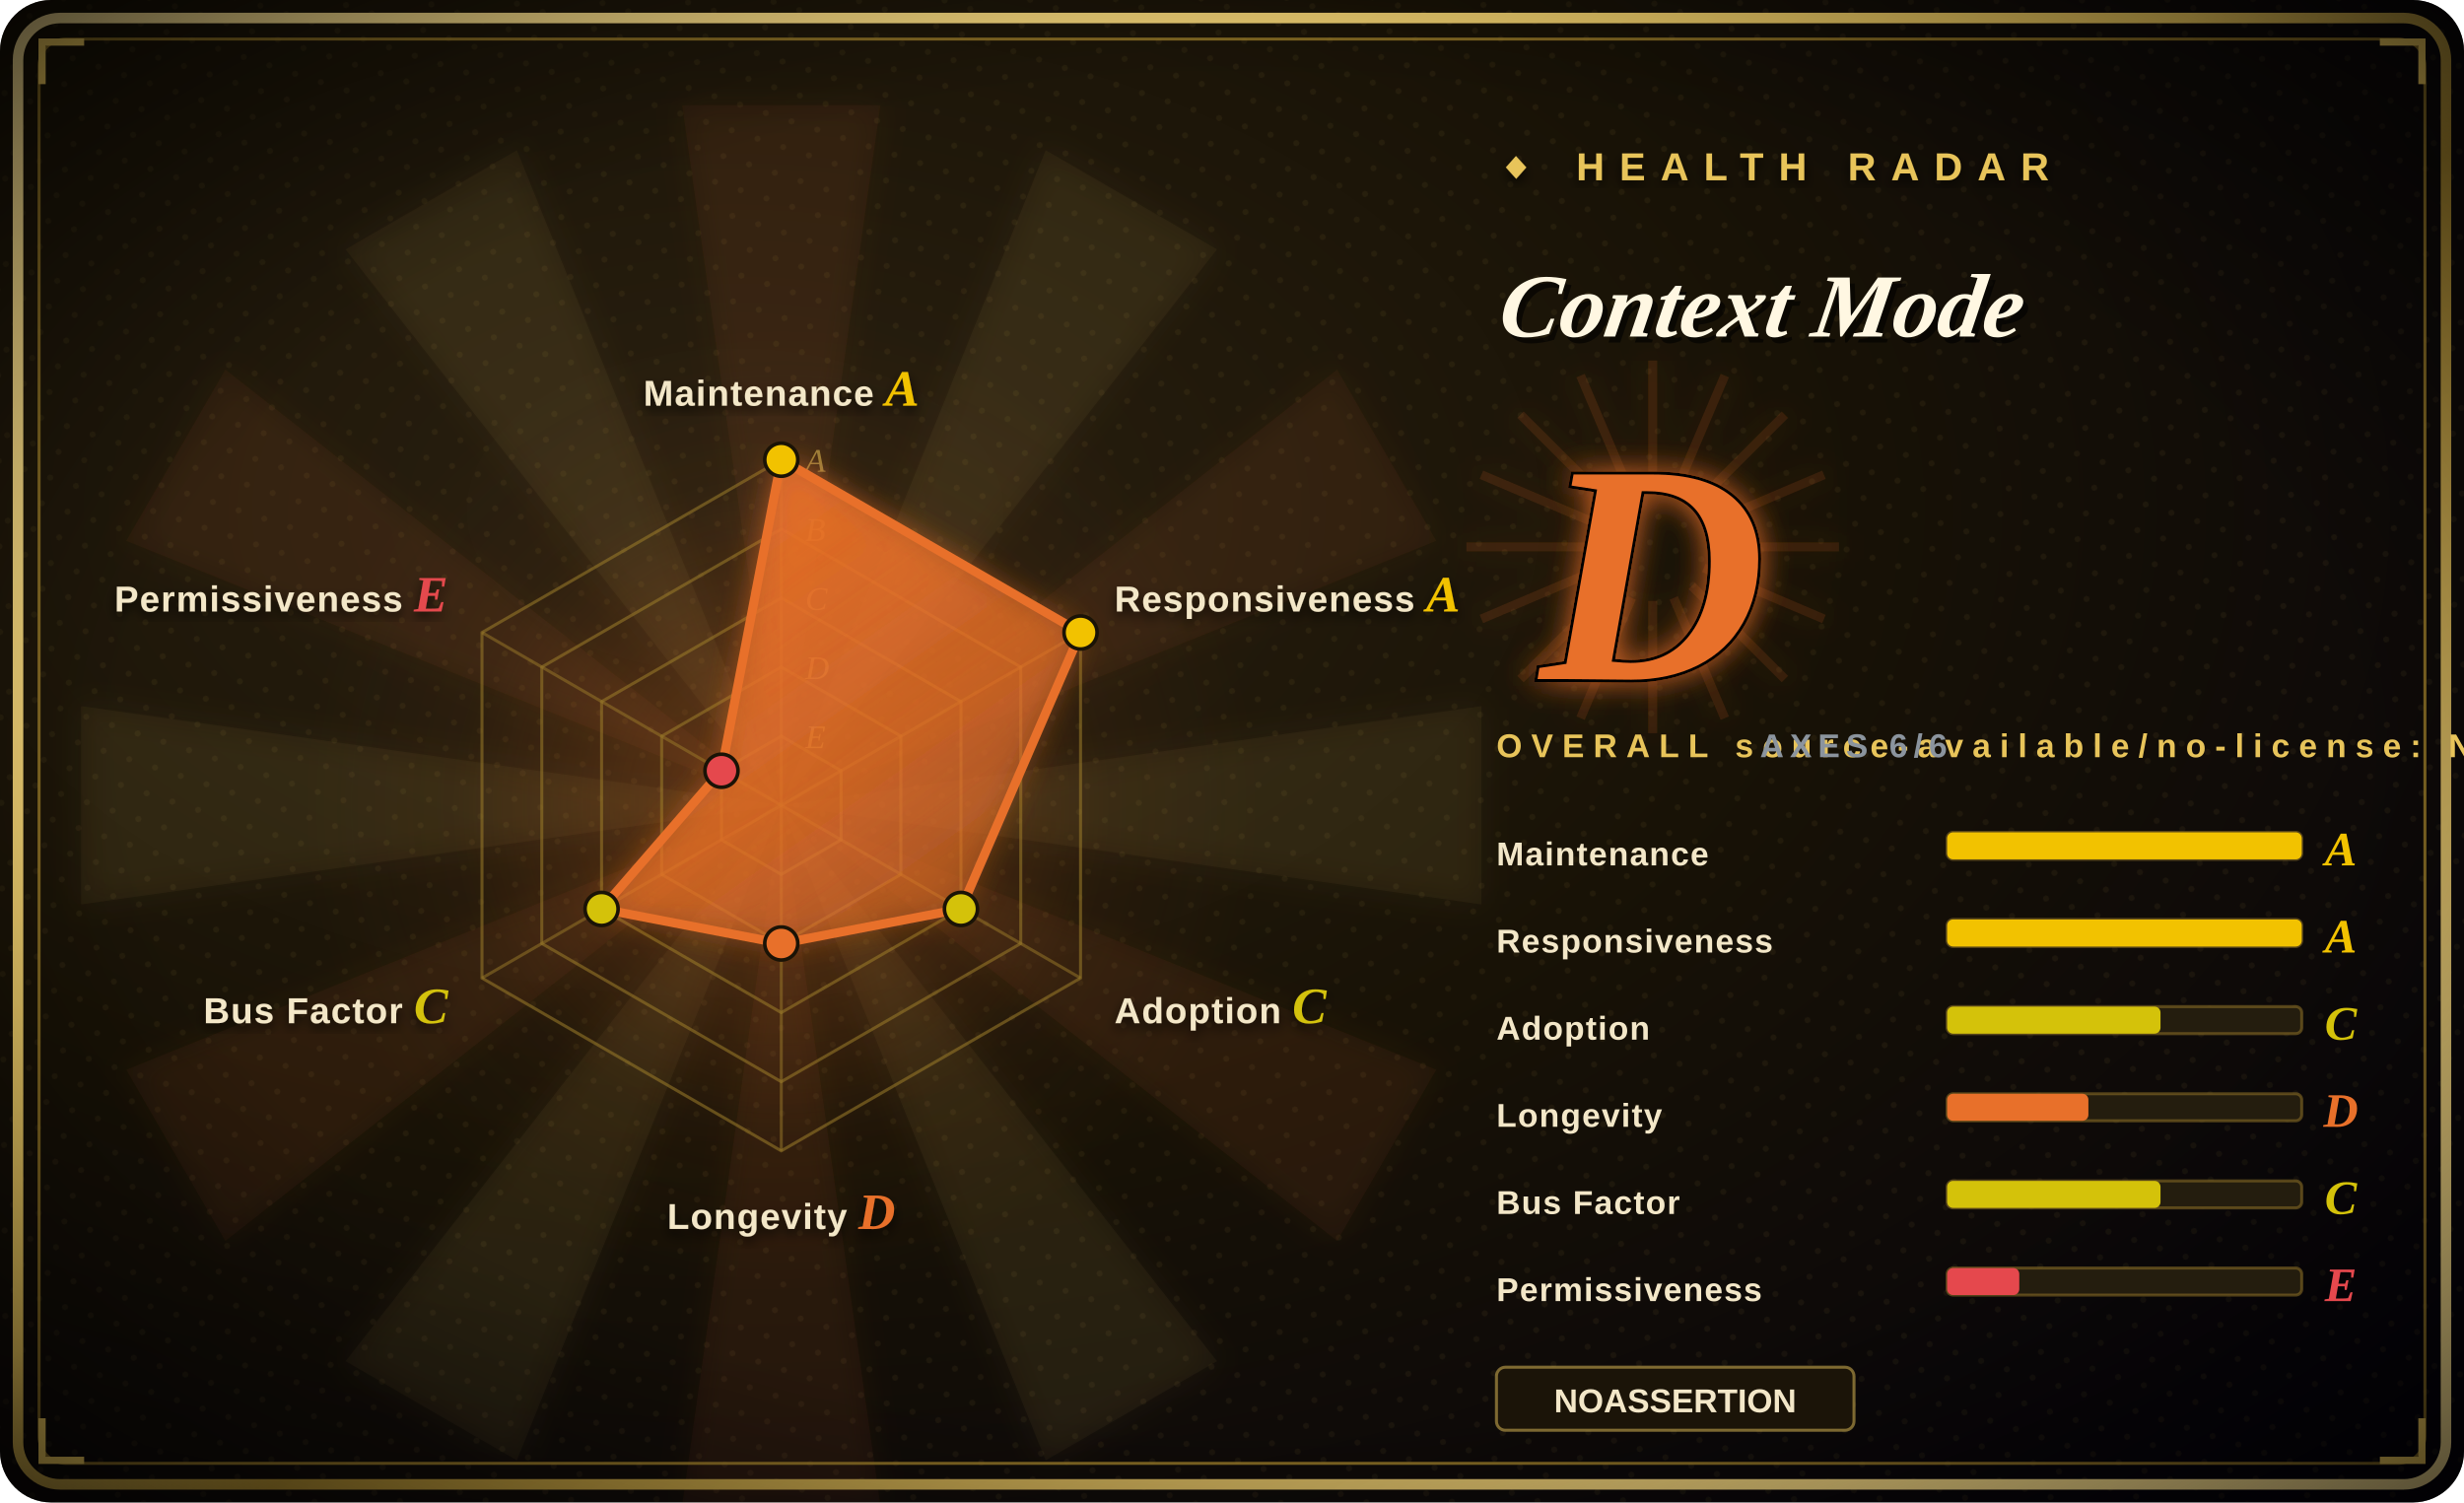
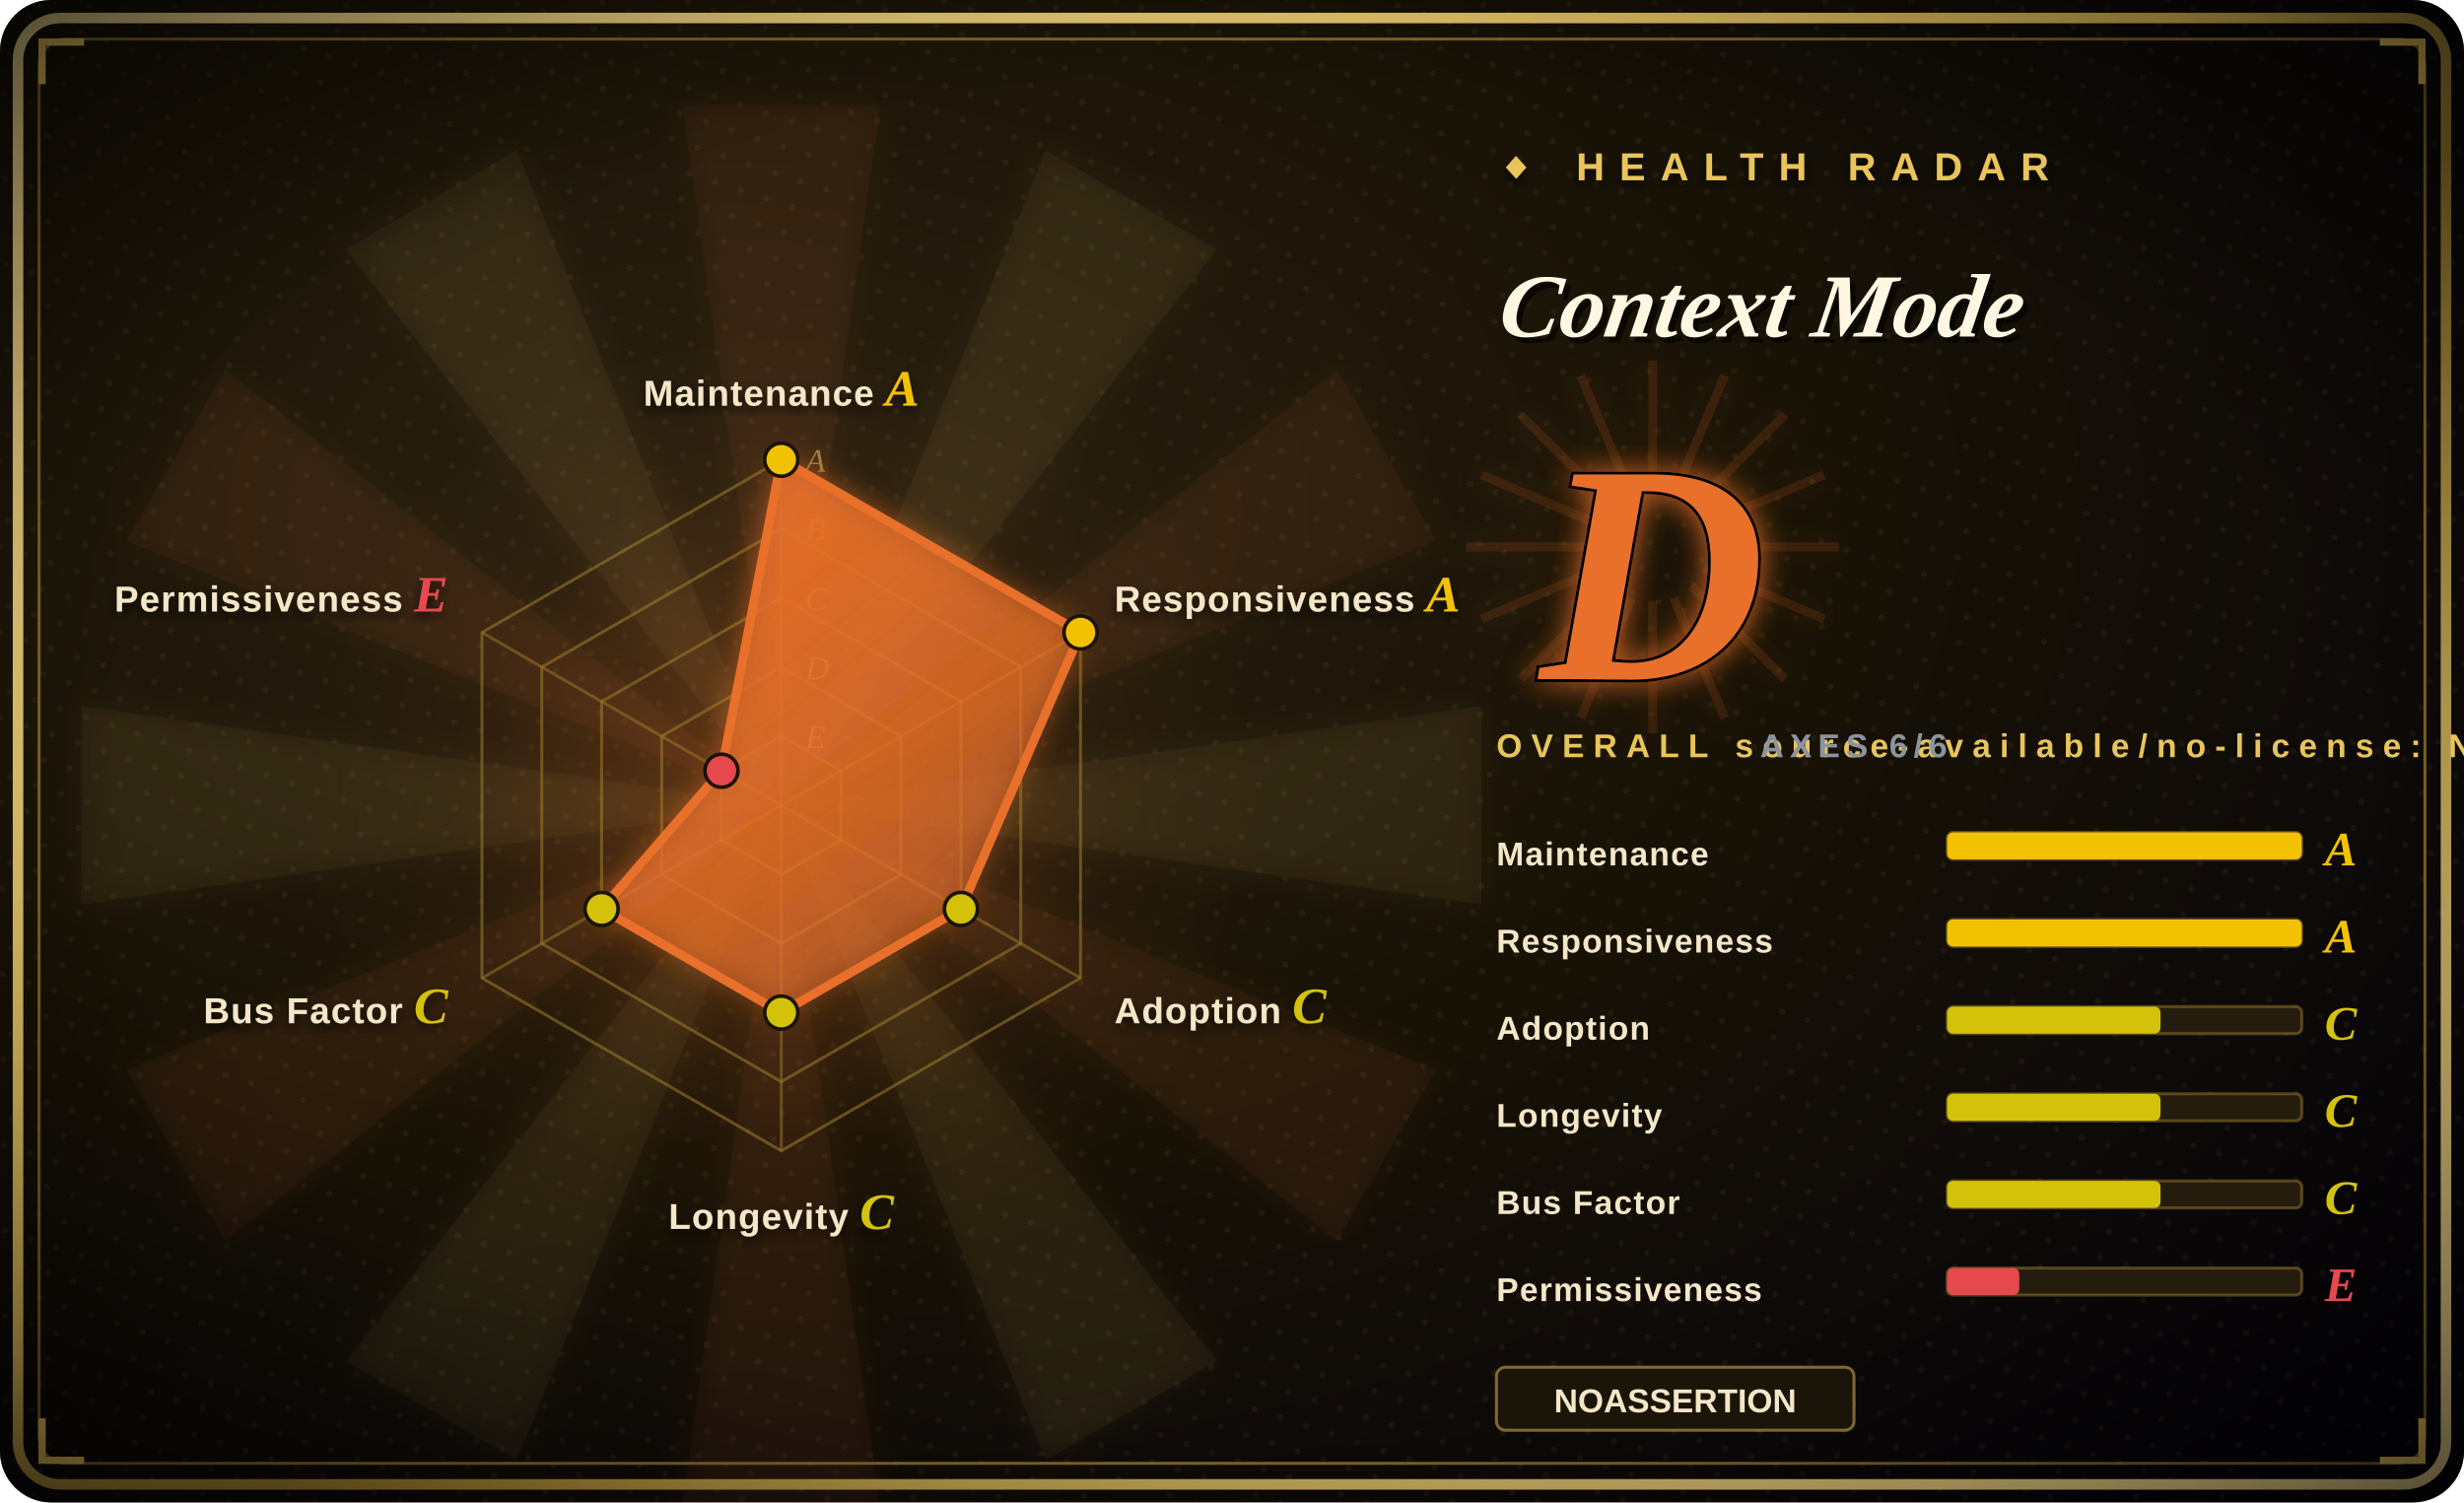
<svg xmlns="http://www.w3.org/2000/svg" width="820" height="500" viewBox="0 0 820 500">
  <defs>
    <radialGradient id="bg" cx="30%" cy="34%" r="90%">
      <stop offset="0%" stop-color="#2a2010" />
      <stop offset="48%" stop-color="#181206" />
      <stop offset="100%" stop-color="#05030a" />
    </radialGradient>
    <radialGradient id="vig" cx="50%" cy="50%" r="72%">
      <stop offset="62%" stop-color="#000000" stop-opacity="0" />
      <stop offset="100%" stop-color="#000000" stop-opacity="0.72" />
    </radialGradient>
    <linearGradient id="frame" x1="0" y1="0" x2="1" y2="1">
      <stop offset="0%" stop-color="#f6dd92" />
      <stop offset="45%" stop-color="#E8C45A" />
      <stop offset="55%" stop-color="#9c7d2a" />
      <stop offset="100%" stop-color="#f6dd92" />
    </linearGradient>
    <linearGradient id="poly" x1="0" y1="0" x2="0.7" y2="1">
      <stop offset="0%" stop-color="#E8702A" stop-opacity="0.92" />
      <stop offset="100%" stop-color="#E8702A" stop-opacity="0.34" />
    </linearGradient>
    <radialGradient id="halo" cx="50%" cy="50%" r="50%">
      <stop offset="0%" stop-color="#E8702A" stop-opacity="0.34" />
      <stop offset="68%" stop-color="#E8702A" stop-opacity="0.04" />
      <stop offset="100%" stop-color="#E8702A" stop-opacity="0" />
    </radialGradient>
    <filter id="glow" x="-60%" y="-60%" width="220%" height="220%">
      <feGaussianBlur stdDeviation="5" result="b" />
      <feMerge>
        <feMergeNode in="b" />
        <feMergeNode in="SourceGraphic" />
      </feMerge>
    </filter>
    <filter id="soft" x="-30%" y="-30%" width="160%" height="160%">
      <feDropShadow dx="0" dy="2" stdDeviation="2" flood-color="#000" flood-opacity="0.7" />
    </filter>
    <pattern id="halftone" width="9" height="9" patternUnits="userSpaceOnUse" patternTransform="rotate(18)">
      <circle cx="2" cy="2" r="1" fill="#E8C45A" fill-opacity="0.06" />
    </pattern>
  </defs>
  <rect width="820" height="500" rx="17" fill="url(#bg)" />
  <rect width="820" height="500" rx="17" fill="url(#halftone)" />
  <g opacity="0.5" filter="url(#glow)">
    <path d="M260,268 L493,235 L493,301 Z" fill="#E8C45A" fill-opacity="0.10" />
    <path d="M260,268 L478,356 L445,413 Z" fill="#E8702A" fill-opacity="0.10" />
    <path d="M260,268 L405,453 L348,486 Z" fill="#E8C45A" fill-opacity="0.10" />
    <path d="M260,268 L293,501 L227,501 Z" fill="#E8702A" fill-opacity="0.10" />
    <path d="M260,268 L172,486 L115,453 Z" fill="#E8C45A" fill-opacity="0.10" />
    <path d="M260,268 L75,413 L42,356 Z" fill="#E8702A" fill-opacity="0.10" />
    <path d="M260,268 L27,301 L27,235 Z" fill="#E8C45A" fill-opacity="0.10" />
    <path d="M260,268 L42,180 L75,123 Z" fill="#E8702A" fill-opacity="0.10" />
    <path d="M260,268 L115,83 L172,50 Z" fill="#E8C45A" fill-opacity="0.10" />
    <path d="M260,268 L227,35 L293,35 Z" fill="#E8702A" fill-opacity="0.10" />
    <path d="M260,268 L348,50 L405,83 Z" fill="#E8C45A" fill-opacity="0.10" />
    <path d="M260,268 L445,123 L478,180 Z" fill="#E8702A" fill-opacity="0.10" />
  </g>
  <circle cx="260" cy="268" r="161" fill="url(#halo)" />
  <rect x="6" y="6" width="808" height="488" rx="14" fill="none" stroke="url(#frame)" stroke-width="3.5" />
  <rect x="13" y="13" width="794" height="474" rx="9" fill="none" stroke="#9c7d2a" stroke-width="1" stroke-opacity="0.8" />
  <path d="M14,28 L14,14 L28,14" fill="none" stroke="#E8C45A" stroke-width="2.4" />
  <path d="M806,28 L806,14 L792,14" fill="none" stroke="#E8C45A" stroke-width="2.4" />
  <path d="M14,472 L14,486 L28,486" fill="none" stroke="#E8C45A" stroke-width="2.4" />
  <path d="M806,472 L806,486 L792,486" fill="none" stroke="#E8C45A" stroke-width="2.4" />
  <rect width="820" height="500" rx="17" fill="url(#vig)" />
  <polygon points="260.0,153.0 359.6,210.5 359.6,325.5 260.0,383.0 160.4,325.5 160.4,210.5" fill="none" stroke="#9c7d2a" stroke-opacity="0.55" stroke-width="1" />
  <polygon points="260.0,176.0 339.7,222.0 339.7,314.0 260.0,360.0 180.3,314.0 180.3,222.0" fill="none" stroke="#9c7d2a" stroke-opacity="0.55" stroke-width="1" />
  <polygon points="260.0,199.0 319.8,233.5 319.8,302.5 260.0,337.0 200.2,302.5 200.2,233.5" fill="none" stroke="#9c7d2a" stroke-opacity="0.55" stroke-width="1" />
  <polygon points="260.0,222.0 299.8,245.0 299.8,291.0 260.0,314.0 220.2,291.0 220.2,245.0" fill="none" stroke="#9c7d2a" stroke-opacity="0.55" stroke-width="1" />
  <polygon points="260.0,245.0 279.9,256.5 279.9,279.5 260.0,291.0 240.1,279.5 240.1,256.5" fill="none" stroke="#9c7d2a" stroke-opacity="0.55" stroke-width="1" />
  <line x1="260" y1="268" x2="260.0" y2="153.0" stroke="#9c7d2a" stroke-opacity="0.5" stroke-width="1" />
  <line x1="260" y1="268" x2="359.6" y2="210.5" stroke="#9c7d2a" stroke-opacity="0.5" stroke-width="1" />
  <line x1="260" y1="268" x2="359.6" y2="325.5" stroke="#9c7d2a" stroke-opacity="0.5" stroke-width="1" />
  <line x1="260" y1="268" x2="260.0" y2="383.0" stroke="#9c7d2a" stroke-opacity="0.5" stroke-width="1" />
  <line x1="260" y1="268" x2="160.4" y2="325.5" stroke="#9c7d2a" stroke-opacity="0.5" stroke-width="1" />
  <line x1="260" y1="268" x2="160.4" y2="210.5" stroke="#9c7d2a" stroke-opacity="0.5" stroke-width="1" />
  <text x="268" y="157.0" font-size="11" font-style="italic" fill="#E8C45A" fill-opacity="0.55" font-family="'Georgia','Times New Roman',serif">A</text>
  <text x="268" y="180.0" font-size="11" font-style="italic" fill="#E8C45A" fill-opacity="0.55" font-family="'Georgia','Times New Roman',serif">B</text>
  <text x="268" y="203.0" font-size="11" font-style="italic" fill="#E8C45A" fill-opacity="0.55" font-family="'Georgia','Times New Roman',serif">C</text>
  <text x="268" y="226.0" font-size="11" font-style="italic" fill="#E8C45A" fill-opacity="0.55" font-family="'Georgia','Times New Roman',serif">D</text>
  <text x="268" y="249.0" font-size="11" font-style="italic" fill="#E8C45A" fill-opacity="0.55" font-family="'Georgia','Times New Roman',serif">E</text>
-   <polygon points="260.0,153.0 359.6,210.5 319.8,302.5 260.0,314.0 200.2,302.5 240.1,256.5" fill="url(#poly)" filter="url(#glow)" />
+   <polygon points="260.0,153.0 359.6,210.5 319.8,302.5 260.0,337.0 200.2,302.5 240.1,256.5" fill="url(#poly)" filter="url(#glow)" />
  <line x1="260.0" y1="153.0" x2="359.6" y2="210.5" stroke="#E8702A" stroke-width="3" />
  <line x1="359.6" y1="210.5" x2="319.8" y2="302.5" stroke="#E8702A" stroke-width="3" />
-   <line x1="319.8" y1="302.5" x2="260.0" y2="314.0" stroke="#E8702A" stroke-width="3" />
-   <line x1="260.0" y1="314.0" x2="200.2" y2="302.5" stroke="#E8702A" stroke-width="3" />
+   <line x1="319.8" y1="302.5" x2="260.0" y2="337.0" stroke="#E8702A" stroke-width="3" />
+   <line x1="260.0" y1="337.0" x2="200.2" y2="302.5" stroke="#E8702A" stroke-width="3" />
  <line x1="200.2" y1="302.5" x2="240.1" y2="256.5" stroke="#E8702A" stroke-width="3" />
  <line x1="240.1" y1="256.5" x2="260.0" y2="153.0" stroke="#E8702A" stroke-width="3" />
  <circle cx="260.0" cy="153.0" r="5.5" fill="#F2C200" stroke="#1a1306" stroke-width="1.2" />
  <circle cx="359.6" cy="210.5" r="5.5" fill="#F2C200" stroke="#1a1306" stroke-width="1.2" />
  <circle cx="319.8" cy="302.5" r="5.5" fill="#D4C20A" stroke="#1a1306" stroke-width="1.2" />
-   <circle cx="260.0" cy="314.0" r="5.5" fill="#E8702A" stroke="#1a1306" stroke-width="1.2" />
+   <circle cx="260.0" cy="337.0" r="5.5" fill="#D4C20A" stroke="#1a1306" stroke-width="1.2" />
  <circle cx="200.2" cy="302.5" r="5.5" fill="#D4C20A" stroke="#1a1306" stroke-width="1.2" />
  <circle cx="240.1" cy="256.5" r="5.5" fill="#E5484D" stroke="#1a1306" stroke-width="1.2" />
  <text x="260.0" y="135.0" font-size="12" font-weight="900" fill="#f3e7c8" text-anchor="middle" font-family="'Arial Black','Helvetica Neue',Arial,sans-serif" letter-spacing="0.4" filter="url(#soft)">Maintenance <tspan fill="#F2C200" font-family="'Georgia','Times New Roman',serif" font-style="italic" font-size="17">A</tspan>
  </text>
  <text x="370.9" y="203.5" font-size="12" font-weight="900" fill="#f3e7c8" text-anchor="start" font-family="'Arial Black','Helvetica Neue',Arial,sans-serif" letter-spacing="0.4" filter="url(#soft)">Responsiveness <tspan fill="#F2C200" font-family="'Georgia','Times New Roman',serif" font-style="italic" font-size="17">A</tspan>
  </text>
  <text x="370.9" y="340.5" font-size="12" font-weight="900" fill="#f3e7c8" text-anchor="start" font-family="'Arial Black','Helvetica Neue',Arial,sans-serif" letter-spacing="0.4" filter="url(#soft)">Adoption <tspan fill="#D4C20A" font-family="'Georgia','Times New Roman',serif" font-style="italic" font-size="17">C</tspan>
  </text>
-   <text x="260.0" y="409.0" font-size="12" font-weight="900" fill="#f3e7c8" text-anchor="middle" font-family="'Arial Black','Helvetica Neue',Arial,sans-serif" letter-spacing="0.4" filter="url(#soft)">Longevity <tspan fill="#E8702A" font-family="'Georgia','Times New Roman',serif" font-style="italic" font-size="17">D</tspan>
+   <text x="260.0" y="409.0" font-size="12" font-weight="900" fill="#f3e7c8" text-anchor="middle" font-family="'Arial Black','Helvetica Neue',Arial,sans-serif" letter-spacing="0.4" filter="url(#soft)">Longevity <tspan fill="#D4C20A" font-family="'Georgia','Times New Roman',serif" font-style="italic" font-size="17">C</tspan>
  </text>
  <text x="149.1" y="340.5" font-size="12" font-weight="900" fill="#f3e7c8" text-anchor="end" font-family="'Arial Black','Helvetica Neue',Arial,sans-serif" letter-spacing="0.4" filter="url(#soft)">Bus Factor <tspan fill="#D4C20A" font-family="'Georgia','Times New Roman',serif" font-style="italic" font-size="17">C</tspan>
  </text>
  <text x="149.1" y="203.5" font-size="12" font-weight="900" fill="#f3e7c8" text-anchor="end" font-family="'Arial Black','Helvetica Neue',Arial,sans-serif" letter-spacing="0.4" filter="url(#soft)">Permissiveness <tspan fill="#E5484D" font-family="'Georgia','Times New Roman',serif" font-style="italic" font-size="17">E</tspan>
  </text>
  <text x="498" y="60" font-size="13" letter-spacing="5" fill="#E8C45A" font-weight="900" font-family="'Arial Black','Helvetica Neue',Arial,sans-serif" filter="url(#soft)">◆ HEALTH RADAR</text>
  <g transform="translate(498,112) skewX(-9)">
    <text x="2" y="2" font-size="30" font-weight="900" font-style="italic" fill="#000" fill-opacity="0.6" font-family="'Georgia','Times New Roman',serif">Context Mode</text>
    <text x="0" y="0" font-size="30" font-weight="900" font-style="italic" fill="#fff7e2" font-family="'Georgia','Times New Roman',serif">Context Mode</text>
  </g>
  <line x1="498" y1="124" x2="648" y2="124" stroke="url(#frame)" stroke-width="2" />
  <g opacity="0.85" filter="url(#glow)">
    <line x1="568" y1="182" x2="612" y2="182" stroke="#E8702A" stroke-opacity="0.16" stroke-width="3" />
    <line x1="567" y1="189" x2="607" y2="206" stroke="#E8702A" stroke-opacity="0.16" stroke-width="3" />
    <line x1="563" y1="195" x2="594" y2="226" stroke="#E8702A" stroke-opacity="0.16" stroke-width="3" />
    <line x1="557" y1="199" x2="574" y2="239" stroke="#E8702A" stroke-opacity="0.16" stroke-width="3" />
    <line x1="550" y1="200" x2="550" y2="244" stroke="#E8702A" stroke-opacity="0.16" stroke-width="3" />
    <line x1="543" y1="199" x2="526" y2="239" stroke="#E8702A" stroke-opacity="0.16" stroke-width="3" />
    <line x1="537" y1="195" x2="506" y2="226" stroke="#E8702A" stroke-opacity="0.16" stroke-width="3" />
    <line x1="533" y1="189" x2="493" y2="206" stroke="#E8702A" stroke-opacity="0.16" stroke-width="3" />
    <line x1="532" y1="182" x2="488" y2="182" stroke="#E8702A" stroke-opacity="0.16" stroke-width="3" />
    <line x1="533" y1="175" x2="493" y2="158" stroke="#E8702A" stroke-opacity="0.16" stroke-width="3" />
    <line x1="537" y1="169" x2="506" y2="138" stroke="#E8702A" stroke-opacity="0.16" stroke-width="3" />
    <line x1="543" y1="165" x2="526" y2="125" stroke="#E8702A" stroke-opacity="0.16" stroke-width="3" />
    <line x1="550" y1="164" x2="550" y2="120" stroke="#E8702A" stroke-opacity="0.16" stroke-width="3" />
    <line x1="557" y1="165" x2="574" y2="125" stroke="#E8702A" stroke-opacity="0.16" stroke-width="3" />
    <line x1="563" y1="169" x2="594" y2="138" stroke="#E8702A" stroke-opacity="0.16" stroke-width="3" />
    <line x1="567" y1="175" x2="607" y2="158" stroke="#E8702A" stroke-opacity="0.16" stroke-width="3" />
  </g>
  <text x="550" y="226" font-size="104" font-weight="900" font-style="italic" text-anchor="middle" fill="#E8702A" stroke="#000" stroke-width="2" paint-order="stroke" font-family="'Georgia','Times New Roman',serif" filter="url(#glow)">D</text>
  <text x="498" y="252" font-size="11" letter-spacing="3" fill="#E8C45A" font-family="'Arial Black','Helvetica Neue',Arial,sans-serif" font-weight="900">OVERALL   source-available/no-license: NOASSERTION</text>
  <text x="648" y="252" font-size="11" letter-spacing="2" fill="#8B949E" font-family="'Arial Black','Helvetica Neue',Arial,sans-serif" font-weight="900" text-anchor="end">AXES 6/6</text>
  <text x="498" y="288" font-size="11" font-weight="900" fill="#f3e7c8" font-family="'Arial Black','Helvetica Neue',Arial,sans-serif" letter-spacing="0.4">Maintenance</text>
  <rect x="648" y="277" width="118" height="9" rx="2" fill="#241d0e" stroke="#9c7d2a" stroke-opacity="0.5" />
  <rect x="648" y="277" width="118" height="9" rx="2" fill="#F2C200" />
  <text x="779" y="288" font-size="16" font-weight="900" font-style="italic" fill="#F2C200" font-family="'Georgia','Times New Roman',serif" text-anchor="middle">A</text>
  <text x="498" y="317" font-size="11" font-weight="900" fill="#f3e7c8" font-family="'Arial Black','Helvetica Neue',Arial,sans-serif" letter-spacing="0.4">Responsiveness</text>
  <rect x="648" y="306" width="118" height="9" rx="2" fill="#241d0e" stroke="#9c7d2a" stroke-opacity="0.5" />
  <rect x="648" y="306" width="118" height="9" rx="2" fill="#F2C200" />
  <text x="779" y="317" font-size="16" font-weight="900" font-style="italic" fill="#F2C200" font-family="'Georgia','Times New Roman',serif" text-anchor="middle">A</text>
  <text x="498" y="346" font-size="11" font-weight="900" fill="#f3e7c8" font-family="'Arial Black','Helvetica Neue',Arial,sans-serif" letter-spacing="0.4">Adoption</text>
  <rect x="648" y="335" width="118" height="9" rx="2" fill="#241d0e" stroke="#9c7d2a" stroke-opacity="0.5" />
  <rect x="648" y="335" width="71" height="9" rx="2" fill="#D4C20A" />
  <text x="779" y="346" font-size="16" font-weight="900" font-style="italic" fill="#D4C20A" font-family="'Georgia','Times New Roman',serif" text-anchor="middle">C</text>
  <text x="498" y="375" font-size="11" font-weight="900" fill="#f3e7c8" font-family="'Arial Black','Helvetica Neue',Arial,sans-serif" letter-spacing="0.4">Longevity</text>
  <rect x="648" y="364" width="118" height="9" rx="2" fill="#241d0e" stroke="#9c7d2a" stroke-opacity="0.5" />
-   <rect x="648" y="364" width="47" height="9" rx="2" fill="#E8702A" />
-   <text x="779" y="375" font-size="16" font-weight="900" font-style="italic" fill="#E8702A" font-family="'Georgia','Times New Roman',serif" text-anchor="middle">D</text>
+   <rect x="648" y="364" width="71" height="9" rx="2" fill="#D4C20A" />
+   <text x="779" y="375" font-size="16" font-weight="900" font-style="italic" fill="#D4C20A" font-family="'Georgia','Times New Roman',serif" text-anchor="middle">C</text>
  <text x="498" y="404" font-size="11" font-weight="900" fill="#f3e7c8" font-family="'Arial Black','Helvetica Neue',Arial,sans-serif" letter-spacing="0.4">Bus Factor</text>
  <rect x="648" y="393" width="118" height="9" rx="2" fill="#241d0e" stroke="#9c7d2a" stroke-opacity="0.5" />
  <rect x="648" y="393" width="71" height="9" rx="2" fill="#D4C20A" />
  <text x="779" y="404" font-size="16" font-weight="900" font-style="italic" fill="#D4C20A" font-family="'Georgia','Times New Roman',serif" text-anchor="middle">C</text>
  <text x="498" y="433" font-size="11" font-weight="900" fill="#f3e7c8" font-family="'Arial Black','Helvetica Neue',Arial,sans-serif" letter-spacing="0.4">Permissiveness</text>
  <rect x="648" y="422" width="118" height="9" rx="2" fill="#241d0e" stroke="#9c7d2a" stroke-opacity="0.5" />
  <rect x="648" y="422" width="24" height="9" rx="2" fill="#E5484D" />
  <text x="779" y="433" font-size="16" font-weight="900" font-style="italic" fill="#E5484D" font-family="'Georgia','Times New Roman',serif" text-anchor="middle">E</text>
  <rect x="498" y="455" width="119" height="21" rx="3" fill="#1b1408" stroke="#E8C45A" stroke-opacity="0.5" />
  <text x="557.5" y="470" font-size="11" font-weight="700" fill="#f3e7c8" text-anchor="middle" font-family="'Arial Black','Helvetica Neue',Arial,sans-serif">NOASSERTION</text>
</svg>
